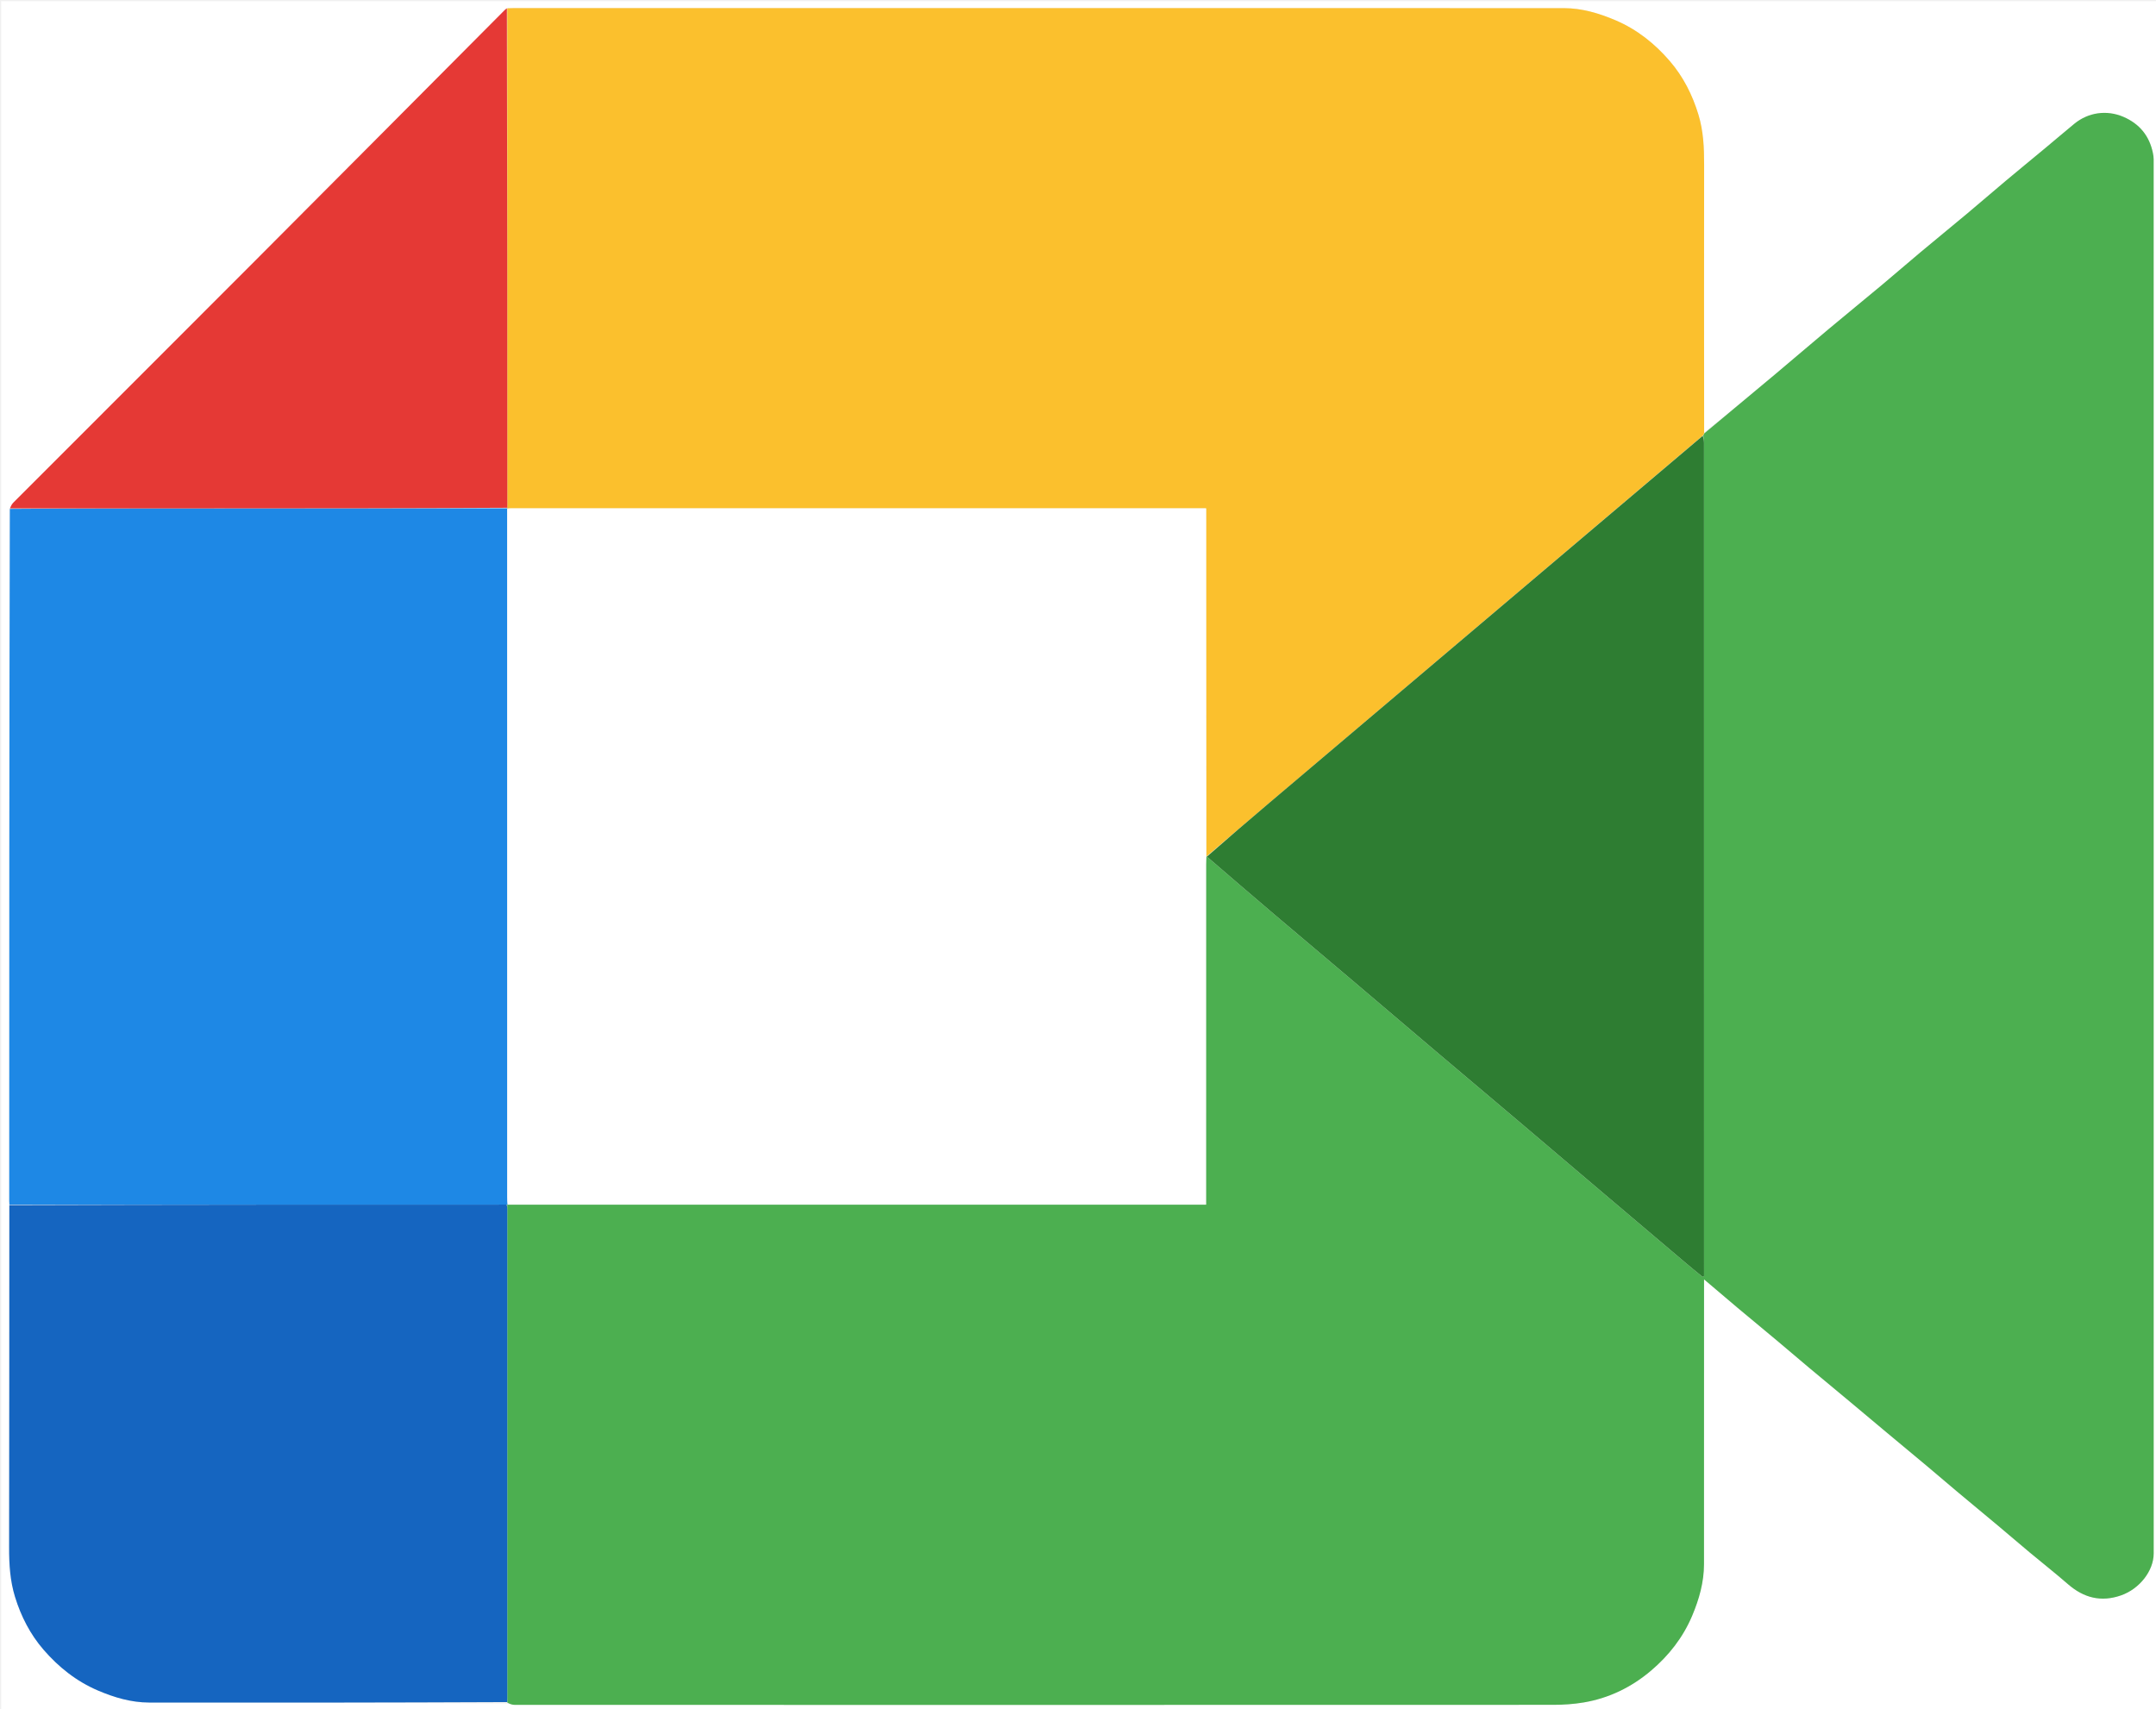
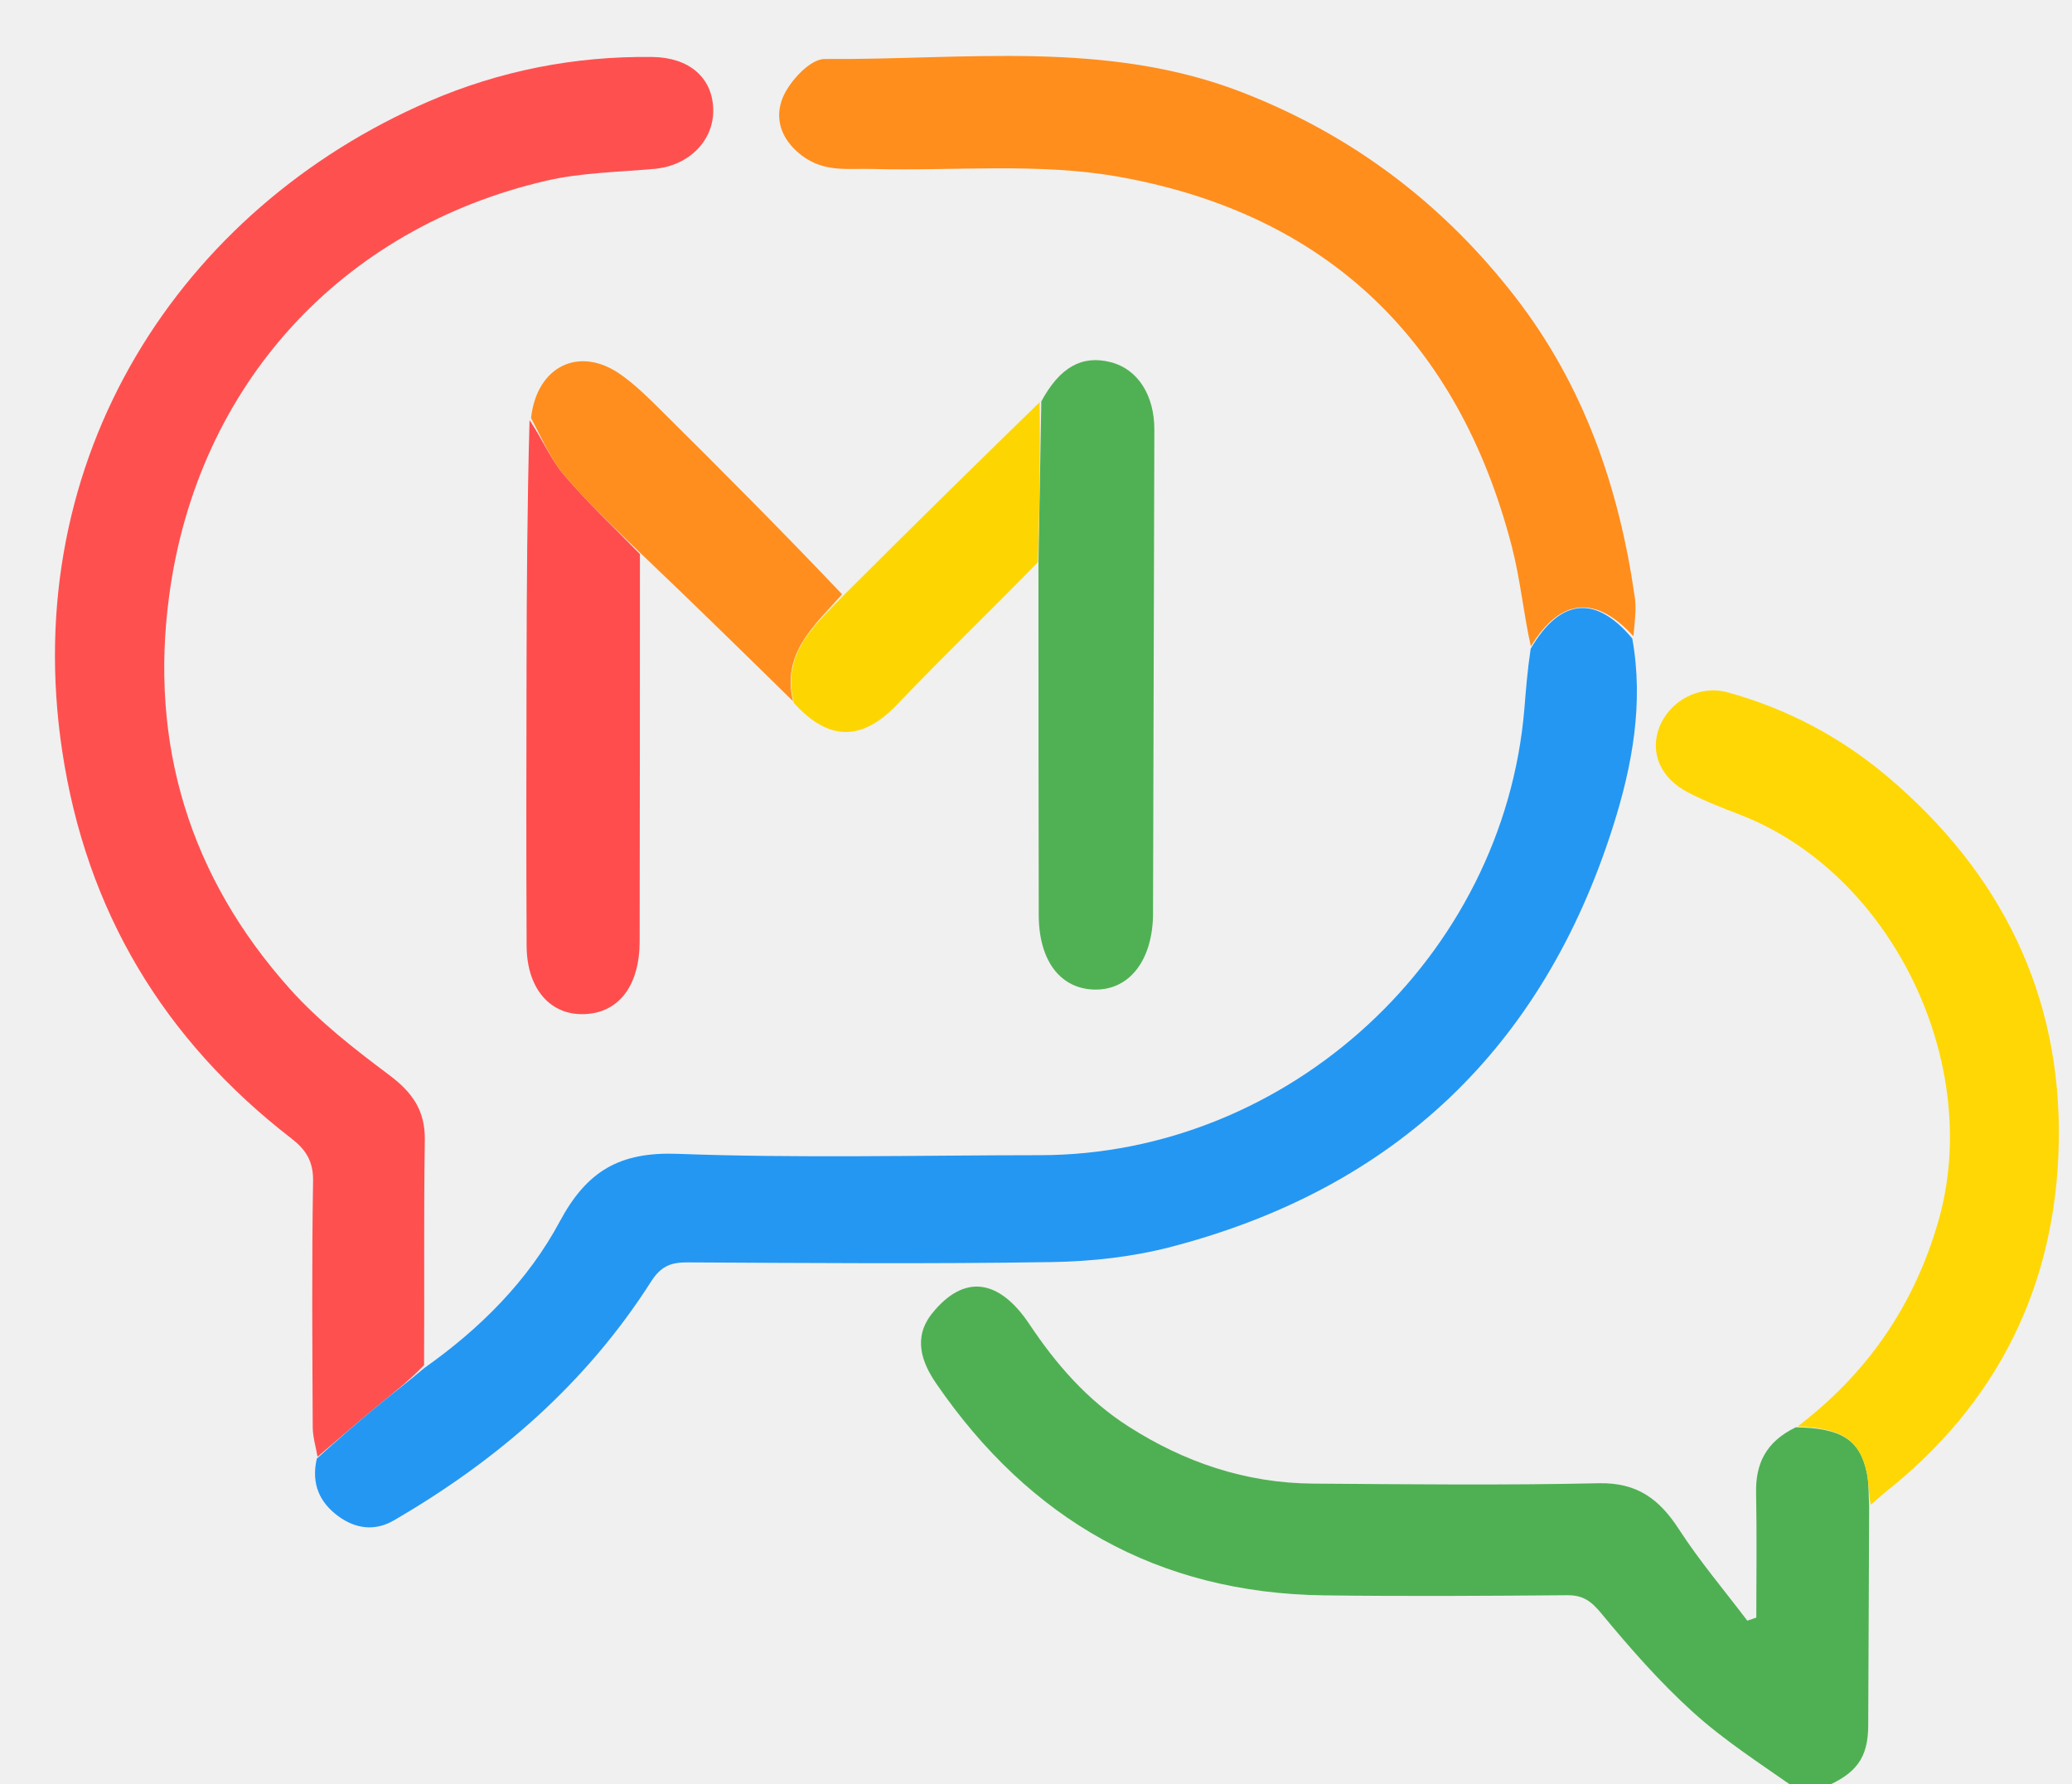
- <svg xmlns="http://www.w3.org/2000/svg" version="1.1" id="Layer_1" width="100%" viewBox="0 0 1870 1482" enable-background="new 0 0 1870 1482">
-   <path fill="#ffffff" opacity="1" stroke="none" d=" M1142,1483   C761.333,1483 381.167,1483 1,1483   C1,989 1,495.001 1,1.001   C624.333,1 1247.666,1 1870.999,1   C1870.999,494.999 1870.999,988.999 1871,1482.999   C1628.167,1483 1385.333,1483 1142,1483  M8.034,1045.895   C8.023,1144.866 8.098,1243.836 7.904,1342.807   C7.876,1357.223 8.76,1371.368 13.007,1385.205   C18.215,1402.17 26.204,1417.74 37.79,1431.13   C50.865,1446.243 66.279,1458.513 84.882,1466.469   C99.146,1472.569 113.86,1476.917 129.426,1476.936   C232.895,1477.06 336.364,1477 440.048,1477.837   C442.188,1478.224 444.329,1478.952 446.469,1478.952   C746.798,1479.002 1047.127,1479.017 1347.456,1478.916   C1356.167,1478.913 1364.985,1478.313 1373.565,1476.87   C1395.578,1473.166 1415.152,1463.599 1432.07,1449.233   C1447.459,1436.164 1459.77,1420.457 1467.699,1401.654   C1473.743,1387.324 1477.948,1372.504 1477.963,1356.838   C1478.043,1276.673 1478,1196.507 1478,1116.342   C1478,1114.461 1478,1112.58 1478,1109.848   C1488.315,1118.599 1497.693,1126.63 1507.153,1134.563   C1518.885,1144.401 1530.708,1154.129 1542.445,1163.96   C1551.419,1171.477 1560.288,1179.12 1569.263,1186.635   C1580.875,1196.357 1592.56,1205.99 1604.187,1215.693   C1614.94,1224.668 1625.644,1233.702 1636.395,1242.68   C1647.894,1252.283 1659.449,1261.82 1670.929,1271.446   C1680.15,1279.178 1689.261,1287.041 1698.483,1294.772   C1709.966,1304.398 1721.538,1313.917 1733.023,1323.539   C1742.246,1331.267 1751.354,1339.135 1760.593,1346.844   C1771.584,1356.016 1782.861,1364.857 1793.65,1374.259   C1807.301,1386.155 1822.373,1390.038 1839.687,1383.973   C1855.762,1378.342 1867.995,1362.683 1867.995,1347.609   C1868.001,944.448 1868,541.287 1867.973,138.127   C1867.973,136.338 1867.692,134.524 1867.332,132.764   C1864.28,117.833 1855.664,107.358 1841.717,101.354   C1827.338,95.164 1811.233,97.424 1799.122,107.402   C1790.6,114.423 1782.204,121.596 1773.715,128.658   C1762.327,138.13 1750.857,147.504 1739.509,157.023   C1728.267,166.451 1717.188,176.074 1705.936,185.49   C1692.556,196.687 1679.02,207.696 1665.641,218.893   C1654.388,228.311 1643.327,237.957 1632.065,247.364   C1616.781,260.131 1601.331,272.699 1586.057,285.477   C1570.762,298.273 1555.642,311.278 1540.362,324.092   C1519.671,341.444 1498.901,358.701 1478.02,375.069   C1478.013,297.738 1477.925,220.408 1478.071,143.078   C1478.1,128.247 1477.475,113.663 1473.094,99.31   C1467.863,82.166 1459.92,66.475 1448.298,52.972   C1435.248,37.811 1419.818,25.494 1401.155,17.554   C1386.83,11.459 1372.072,7.068 1356.458,7.063   C1053.135,6.978 749.813,7 446.491,7.007   C444.328,7.007 442.165,7.111 439.342,7.235   C438.74,7.809 438.123,8.369 437.536,8.959   C365.527,81.303 293.584,153.713 221.493,225.976   C151.604,296.032 81.56,365.933 11.626,435.944   C10.207,437.364 9.308,439.303 8.026,441.913   C8.018,641.933 8.009,841.953 8.007,1041.973   C8.007,1042.969 8.108,1043.964 8.034,1045.895  z" />
-   <path fill="#4CAF50" opacity="1" stroke="none" d=" M1478.165,375.998   C1498.901,358.701 1519.671,341.444 1540.362,324.092   C1555.642,311.278 1570.762,298.273 1586.057,285.477   C1601.331,272.699 1616.781,260.131 1632.065,247.364   C1643.327,237.957 1654.388,228.311 1665.641,218.893   C1679.02,207.696 1692.556,196.687 1705.936,185.49   C1717.188,176.074 1728.267,166.451 1739.509,157.023   C1750.857,147.504 1762.327,138.13 1773.715,128.658   C1782.204,121.596 1790.6,114.423 1799.122,107.402   C1811.233,97.424 1827.338,95.164 1841.717,101.354   C1855.664,107.358 1864.28,117.833 1867.332,132.764   C1867.692,134.524 1867.973,136.338 1867.973,138.127   C1868,541.287 1868.001,944.448 1867.995,1347.609   C1867.995,1362.683 1855.762,1378.342 1839.687,1383.973   C1822.373,1390.038 1807.301,1386.155 1793.65,1374.259   C1782.861,1364.857 1771.584,1356.016 1760.593,1346.844   C1751.354,1339.135 1742.246,1331.267 1733.023,1323.539   C1721.538,1313.917 1709.966,1304.398 1698.483,1294.772   C1689.261,1287.041 1680.15,1279.178 1670.929,1271.446   C1659.449,1261.82 1647.894,1252.283 1636.395,1242.68   C1625.644,1233.702 1614.94,1224.668 1604.187,1215.693   C1592.56,1205.99 1580.875,1196.357 1569.263,1186.635   C1560.288,1179.12 1551.419,1171.477 1542.445,1163.96   C1530.708,1154.129 1518.885,1144.401 1507.153,1134.563   C1497.693,1126.63 1488.315,1118.599 1478,1109.848   C1478,1112.58 1478,1114.461 1478,1116.342   C1478,1196.507 1478.043,1276.673 1477.963,1356.838   C1477.948,1372.504 1473.743,1387.324 1467.699,1401.654   C1459.77,1420.457 1447.459,1436.164 1432.07,1449.233   C1415.152,1463.599 1395.578,1473.166 1373.565,1476.87   C1364.985,1478.313 1356.167,1478.913 1347.456,1478.916   C1047.127,1479.017 746.798,1479.002 446.469,1478.952   C444.329,1478.952 442.188,1478.224 439.997,1476.953   C439.964,1474.905 439.997,1473.739 439.997,1472.574   C440,1331.539 440,1190.503 439.996,1049.468   C439.996,1047.97 439.938,1046.472 439.976,1044.961   C440.044,1044.948 440.14,1045.048 440.599,1045.029   C642.622,1045.01 844.186,1045.01 1046,1045.01   C1046,1042.01 1046,1039.853 1046,1037.696   C1046,941.702 1045.998,845.708 1046.011,749.714   C1046.011,747.386 1046.179,745.059 1046.365,742.701   C1046.462,742.67 1046.584,742.832 1046.808,743.112   C1066.246,759.848 1085.411,776.361 1104.686,792.745   C1127.263,811.935 1149.959,830.986 1172.563,850.144   C1197.835,871.564 1223.04,893.062 1248.314,914.478   C1271.047,933.741 1293.86,952.911 1316.594,972.174   C1341.869,993.589 1367.083,1015.076 1392.345,1036.507   C1415.701,1056.323 1439.075,1076.117 1462.464,1095.896   C1467.18,1099.884 1471.993,1103.757 1476.762,1107.683   C1477.174,1107.443 1477.587,1107.203 1478,1106.964   C1478,1105.186 1478,1103.409 1478,1101.632   C1478,862.505 1478.002,623.378 1477.967,384.251   C1477.967,382.127 1477.469,380.004 1477.31,377.638   C1477.666,376.929 1477.916,376.464 1478.165,375.998  z" />
-   <path fill="#FBC02D" opacity="1" stroke="none" d=" M1478.093,375.533   C1477.916,376.464 1477.666,376.929 1476.996,377.808   C1351.614,484.082 1226.647,589.936 1101.7,695.814   C1083.277,711.426 1064.953,727.157 1046.584,742.832   C1046.584,742.832 1046.462,742.67 1046.268,742.261   C1046.075,641.624 1046.075,541.396 1046.075,441   C1043.798,441 1042.308,441 1040.818,441   C841.858,441 642.898,441 443.938,441.004   C442.606,441.004 441.275,441.067 439.935,441.047   C439.926,440.993 440.024,440.947 440.016,440.482   C440.006,295.733 440.005,151.45 440.003,7.167   C442.165,7.111 444.328,7.007 446.491,7.007   C749.813,7 1053.135,6.978 1356.458,7.063   C1372.072,7.068 1386.83,11.459 1401.155,17.554   C1419.818,25.494 1435.248,37.811 1448.298,52.972   C1459.92,66.475 1467.863,82.166 1473.094,99.31   C1477.475,113.663 1478.1,128.247 1478.071,143.078   C1477.925,220.408 1478.013,297.738 1478.093,375.533  z" />
-   <path fill="#1E88E5" opacity="1" stroke="none" d=" M8.161,1044.96   C8.108,1043.964 8.007,1042.969 8.007,1041.973   C8.009,841.953 8.018,641.933 8.554,441.457   C66.575,441 124.067,441.006 181.56,440.999   C267.715,440.987 353.87,440.965 440.024,440.947   C440.024,440.947 439.926,440.993 439.958,441.508   C439.994,640.869 439.997,839.715 440.006,1038.56   C440.006,1040.723 440.094,1042.885 440.14,1045.048   C440.14,1045.048 440.044,1044.948 439.513,1044.967   C295.375,1044.978 151.768,1044.969 8.161,1044.96  z" />
-   <path fill="#1565C0" opacity="1" stroke="none" d=" M8.098,1045.428   C151.768,1044.969 295.375,1044.978 439.445,1044.98   C439.938,1046.472 439.996,1047.97 439.996,1049.468   C440,1190.503 440,1331.539 439.997,1472.574   C439.997,1473.739 439.964,1474.905 439.89,1476.535   C336.364,1477 232.895,1477.06 129.426,1476.936   C113.86,1476.917 99.146,1472.569 84.882,1466.469   C66.279,1458.513 50.865,1446.243 37.79,1431.13   C26.204,1417.74 18.215,1402.17 13.007,1385.205   C8.76,1371.368 7.876,1357.223 7.904,1342.807   C8.098,1243.836 8.023,1144.866 8.098,1045.428  z" />
-   <path fill="#E53935" opacity="1" stroke="none" d=" M440.016,440.482   C353.87,440.965 267.715,440.987 181.56,440.999   C124.067,441.006 66.575,441 8.625,441   C9.308,439.303 10.207,437.364 11.626,435.944   C81.56,365.933 151.604,296.032 221.493,225.976   C293.584,153.713 365.527,81.303 437.536,8.959   C438.123,8.369 438.74,7.809 439.672,7.201   C440.005,151.45 440.006,295.733 440.016,440.482  z" />
-   <path fill="#ffffff" opacity="1" stroke="none" d=" M440.599,1045.029   C440.094,1042.885 440.006,1040.723 440.006,1038.56   C439.997,839.715 439.994,640.869 439.967,441.562   C441.275,441.067 442.606,441.004 443.938,441.004   C642.898,441 841.858,441 1040.818,441   C1042.308,441 1043.798,441 1046.075,441   C1046.075,541.396 1046.075,641.624 1046.172,742.292   C1046.179,745.059 1046.011,747.386 1046.011,749.714   C1045.998,845.708 1046,941.702 1046,1037.696   C1046,1039.853 1046,1042.01 1046,1045.01   C844.186,1045.01 642.622,1045.01 440.599,1045.029  z" />
-   <path fill="#2E7D32" opacity="1" stroke="none" d=" M1046.808,743.112   C1064.953,727.157 1083.277,711.426 1101.7,695.814   C1226.647,589.936 1351.614,484.082 1476.889,378.05   C1477.469,380.004 1477.967,382.127 1477.967,384.251   C1478.002,623.378 1478,862.505 1478,1101.632   C1478,1103.409 1478,1105.186 1478,1106.964   C1477.587,1107.203 1477.174,1107.443 1476.762,1107.683   C1471.993,1103.757 1467.18,1099.884 1462.464,1095.896   C1439.075,1076.117 1415.701,1056.323 1392.345,1036.507   C1367.083,1015.076 1341.869,993.589 1316.594,972.174   C1293.86,952.911 1271.047,933.741 1248.314,914.478   C1223.04,893.062 1197.835,871.564 1172.563,850.144   C1149.959,830.986 1127.263,811.935 1104.686,792.745   C1085.411,776.361 1066.246,759.848 1046.808,743.112  z" />
+ <svg xmlns="http://www.w3.org/2000/svg" version="1.1" id="Layer_1" x="0px" y="0px" width="100%" viewBox="0 0 366 315" enable-background="new 0 0 366 315" xml:space="preserve">
+   <path fill="#4FB053" opacity="1" stroke="none" d=" M330.172,265.869   C330.116,278.834 330.068,291.799 330.002,304.764   C329.974,310.453 327.91,313.247 322.128,315.67   C320.611,316 319.222,316 317.417,316   C310.96,311.473 304.549,307.356 298.982,302.307   C293.142,297.009 287.882,291.007 282.85,284.915   C281.062,282.751 279.62,281.692 276.833,281.715   C262.508,281.833 248.179,281.928 233.856,281.737   C204.481,281.345 181.861,268.344 165.378,244.333   C162.772,240.536 161.242,236.199 164.653,231.945   C170.214,225.009 176.417,225.729 181.861,233.89   C186.576,240.961 192.072,247.262 199.293,251.887   C209.245,258.261 220.087,261.919 231.955,262.004   C248.779,262.124 265.61,262.31 282.426,261.941   C289.189,261.792 293.123,264.753 296.567,270.067   C300.213,275.693 304.588,280.847 308.645,286.207   C309.175,286.027 309.705,285.847 310.235,285.666   C310.235,278.318 310.345,270.967 310.198,263.622   C310.095,258.5 311.916,254.621 317.207,252.059   C325.278,252.19 328.479,254.272 329.729,259.956   C330.149,261.867 330.039,263.895 330.172,265.869  z" />
+   <path fill="#FF5050" opacity="1" stroke="none" d=" M56.09,257.267   C55.794,255.524 55.249,253.783 55.24,252.039   C55.171,237.548 55.061,223.055 55.302,208.567   C55.36,205.082 54.007,203.011 51.501,201.075   C28.912,183.621 15.23,160.899 10.978,132.571   C3.192,80.703 31.933,36.878 75.687,17.93   C88.234,12.497 101.508,9.878 115.262,10.063   C121.681,10.149 125.821,13.649 125.987,19.238   C126.151,24.788 121.719,29.253 115.675,29.811   C109.269,30.403 102.722,30.471 96.501,31.912   C60.278,40.304 34.924,68.004 29.903,105.051   C26.333,131.384 33.483,154.882 51.264,174.704   C56.377,180.404 62.582,185.233 68.746,189.846   C72.826,192.9 75.122,196.097 75.04,201.346   C74.836,214.334 74.991,227.328 74.909,241.085   C72.128,243.969 69.399,246.038 66.762,248.218   C63.168,251.19 59.644,254.247 56.09,257.267  z" />
+   <path fill="#2497F3" opacity="1" stroke="none" d=" M55.963,257.581   C59.644,254.247 63.168,251.19 66.762,248.218   C69.399,246.038 72.128,243.969 74.982,241.567   C84.959,234.529 93.327,226.066 98.867,215.733   C103.682,206.752 109.498,203.386 119.712,203.766   C141.005,204.559 162.348,204.016 183.67,204.004   C227.665,203.979 265.658,168.952 269.275,125.091   C269.547,121.792 269.79,118.49 270.38,114.575   C275.638,105.529 281.947,105.1 288.326,112.764   C290.379,124.178 288.321,135.287 284.903,146.027   C272.525,184.927 246.49,209.834 206.95,220.173   C200.131,221.957 192.894,222.768 185.832,222.88   C164.348,223.22 142.855,223.046 121.367,222.937   C118.423,222.922 116.7,223.67 114.994,226.344   C103.528,244.317 87.866,257.884 69.544,268.514   C66.193,270.458 62.769,269.975 59.754,267.758   C56.479,265.35 54.932,262.06 55.963,257.581  z" />
+   <path fill="#FF8E1D" opacity="1" stroke="none" d=" M288.525,112.369   C281.947,105.1 275.638,105.529 270.413,114.148   C269.114,108.382 268.56,102.313 267.047,96.494   C257.631,60.265 234.465,37.818 197.718,31.233   C183.507,28.687 168.569,30.229 153.964,29.837   C149.753,29.725 145.586,30.481 141.611,27.448   C137.759,24.509 136.813,20.674 138.296,17.172   C139.515,14.293 143.132,10.401 145.661,10.42   C170.395,10.599 195.491,6.98 219.508,16.336   C238.94,23.907 254.921,36.003 267.67,52.465   C279.801,68.128 286.008,86.141 288.776,105.508   C289.077,107.618 288.756,109.816 288.525,112.369  z" />
+   <path fill="#FFD704" opacity="1" stroke="none" d=" M330.459,265.729   C330.039,263.895 330.149,261.867 329.729,259.956   C328.479,254.272 325.278,252.19 317.533,251.916   C329.647,242.682 338.021,230.81 342.374,215.728   C350.416,187.867 334.202,154.187 307.26,143.836   C304.185,142.655 301.093,141.455 298.176,139.943   C293.3,137.415 291.414,132.923 293.074,128.52   C294.859,123.786 300.17,120.887 305.178,122.268   C315.655,125.158 325.125,130.156 333.403,137.148   C353.389,154.032 364.18,175.607 363.663,201.837   C363.168,226.962 352.904,247.824 332.952,263.571   C332.172,264.187 331.479,264.914 330.459,265.729  z" />
+   <path fill="#50B154" opacity="1" stroke="none" d=" M183.94,70.88   C187.208,64.858 191.1,62.658 196.191,63.956   C200.951,65.169 203.922,69.767 203.905,75.881   C203.826,104.038 203.75,132.195 203.674,160.352   C203.673,160.685 203.675,161.019 203.674,161.352   C203.636,169.51 199.542,174.854 193.403,174.759   C187.299,174.665 183.5,169.665 183.484,161.593   C183.445,141.265 183.435,120.937 183.432,99.765   C183.614,89.574 183.777,80.227 183.94,70.88  z" />
+   <path fill="#FF4D4D" opacity="1" stroke="none" d=" M113.038,97.846   C113.026,120.658 113.032,143.47 112.989,166.282   C112.976,173.594 109.723,178.278 104.332,178.999   C97.731,179.881 93.063,175.079 93.023,167.053   C92.944,150.901 92.974,134.749 93.007,118.597   C93.037,103.783 93.13,88.968 93.539,74.199   C95.764,77.474 97.233,81.056 99.616,83.859   C103.795,88.773 108.534,93.21 113.038,97.846  z" />
+   <path fill="#FF8E1E" opacity="1" stroke="none" d=" M113.377,97.913   C108.534,93.21 103.795,88.773 99.616,83.859   C97.233,81.056 95.764,77.474 93.804,73.828   C94.823,64.633 102.331,61.057 109.533,66.066   C112.228,67.941 114.605,70.319 116.951,72.645   C127.578,83.183 138.142,93.784 148.75,104.954   C143.709,110.61 138.058,115.394 140.075,123.826   C131.288,115.21 122.501,106.595 113.377,97.913  z" />
+   <path fill="#FDD602" opacity="1" stroke="none" d=" M140.225,124.14   C138.058,115.394 143.709,110.61 148.918,105.24   C160.491,93.683 171.915,82.432 183.64,71.03   C183.777,80.227 183.614,89.574 183.342,99.28   C174.983,107.86 166.567,115.922 158.536,124.351   C152.374,130.817 146.512,131.075 140.225,124.14  z" />
</svg>
